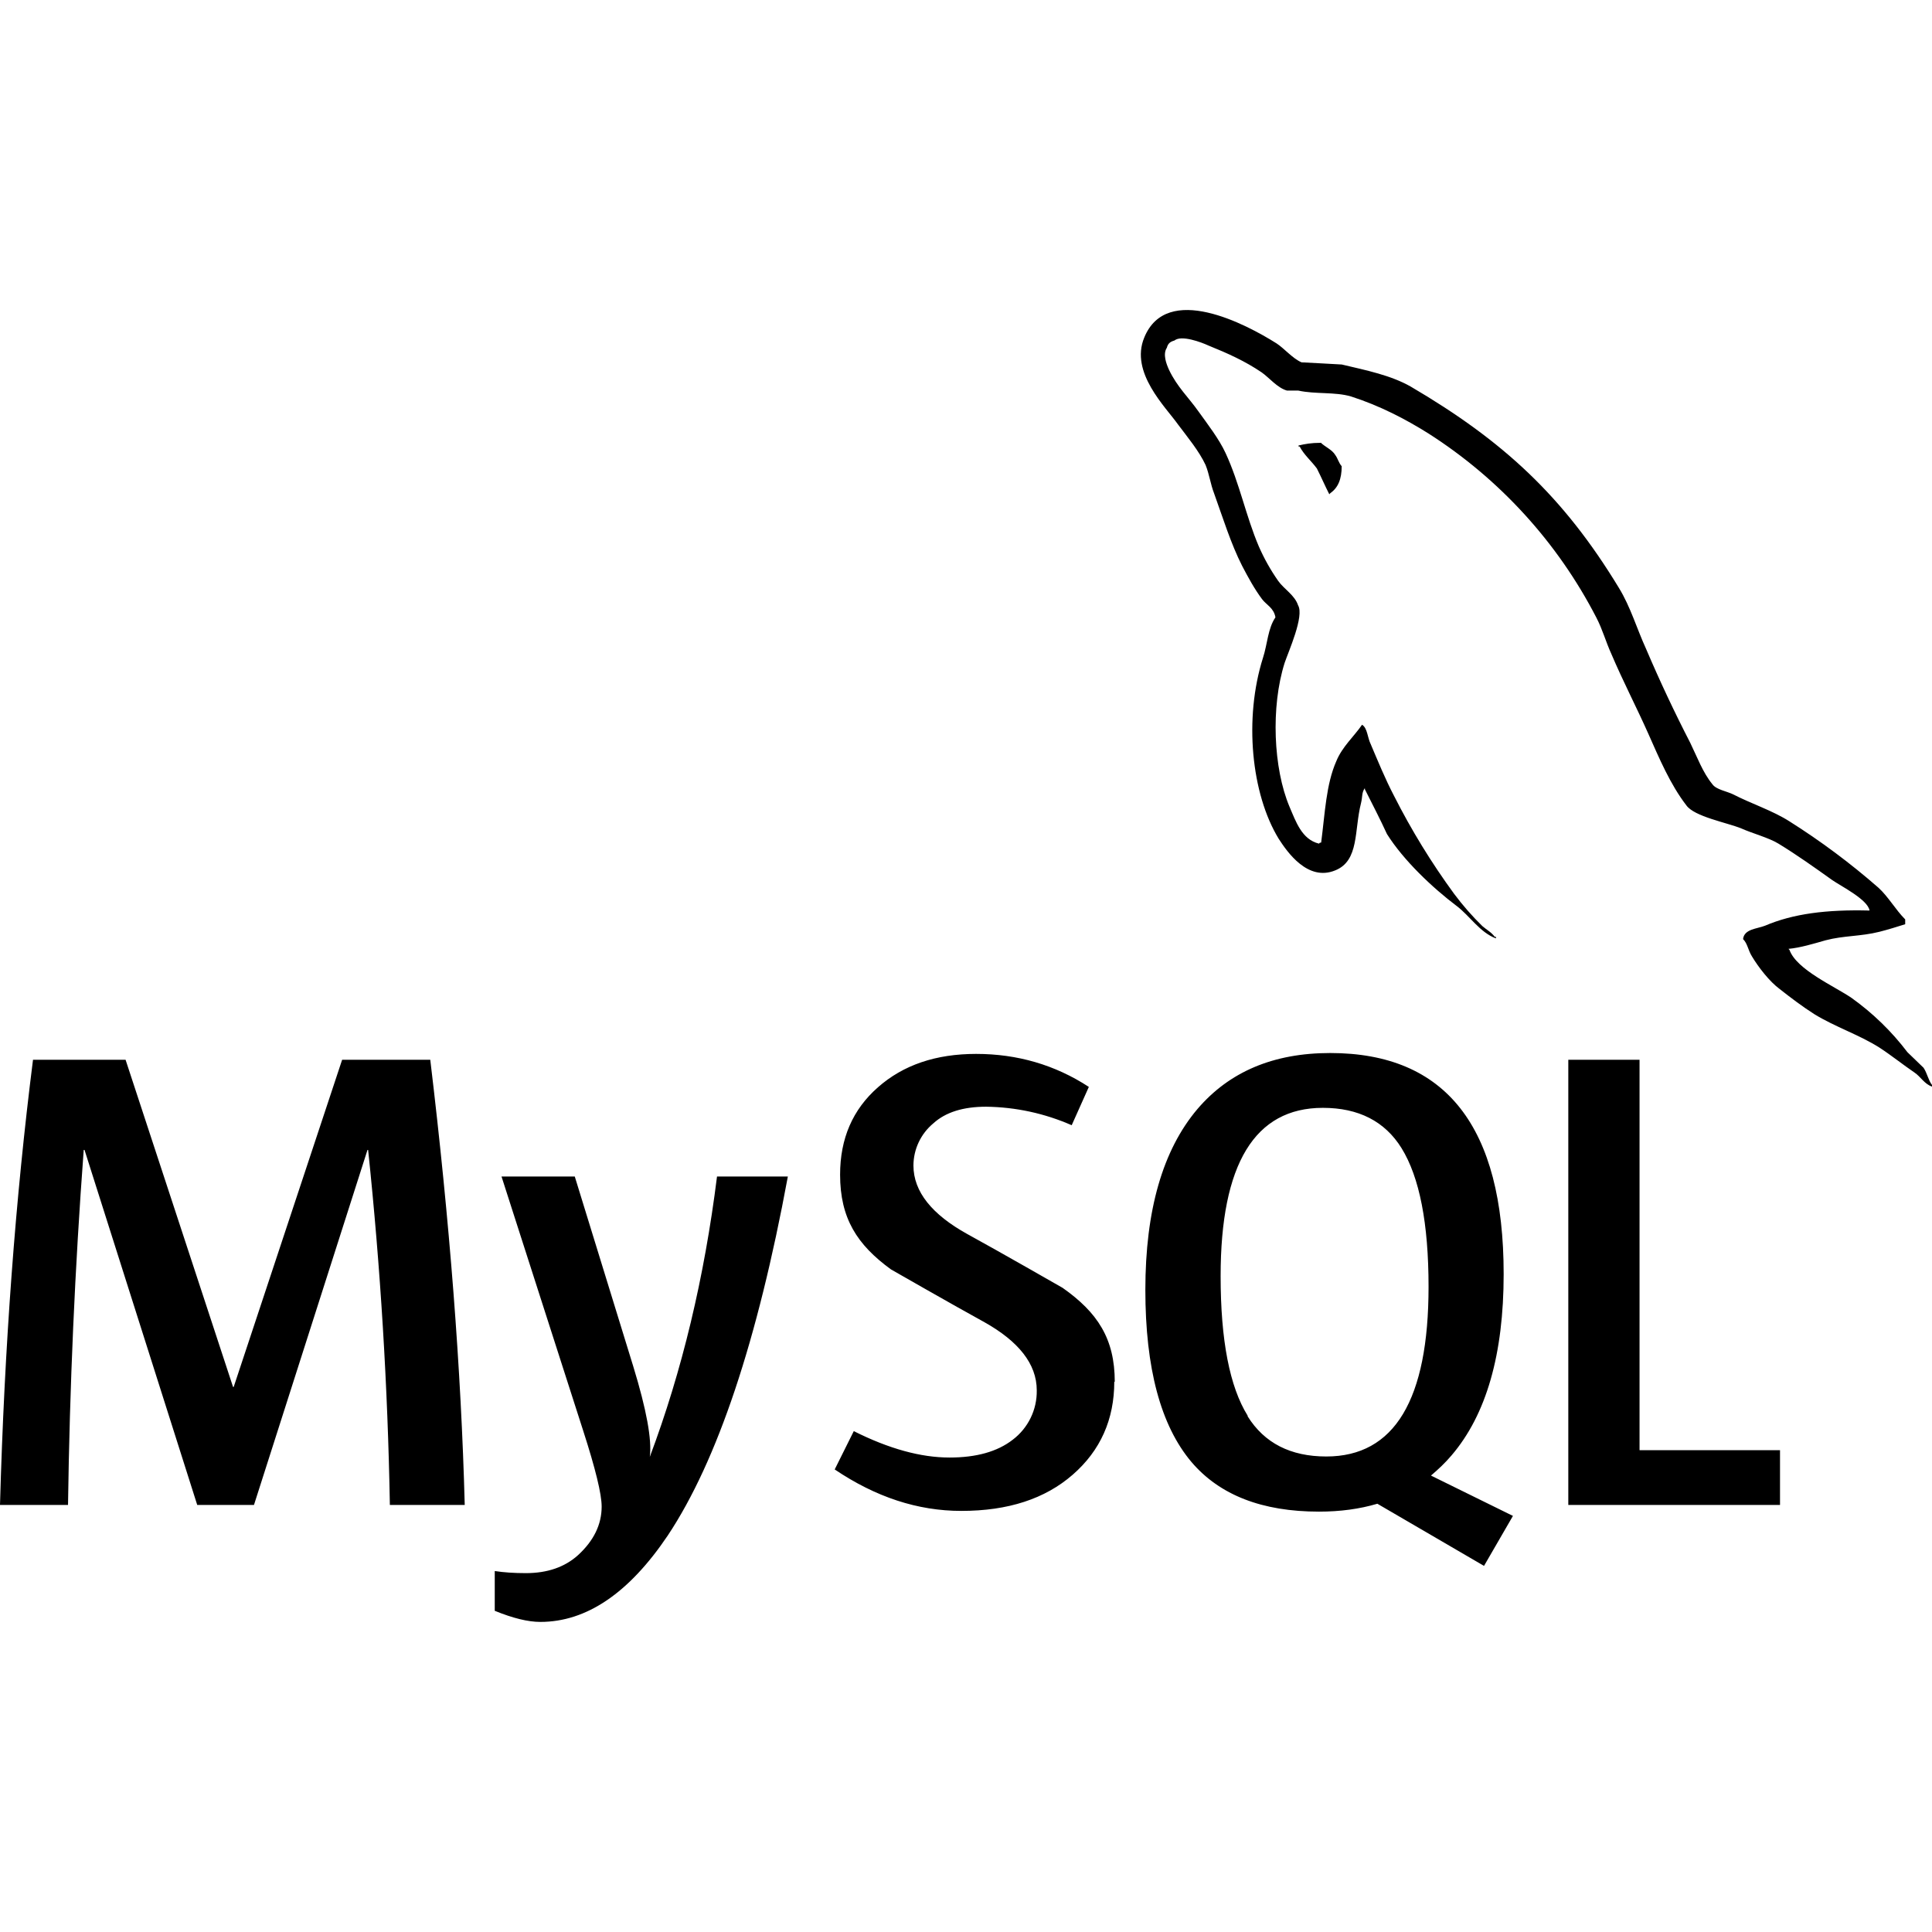
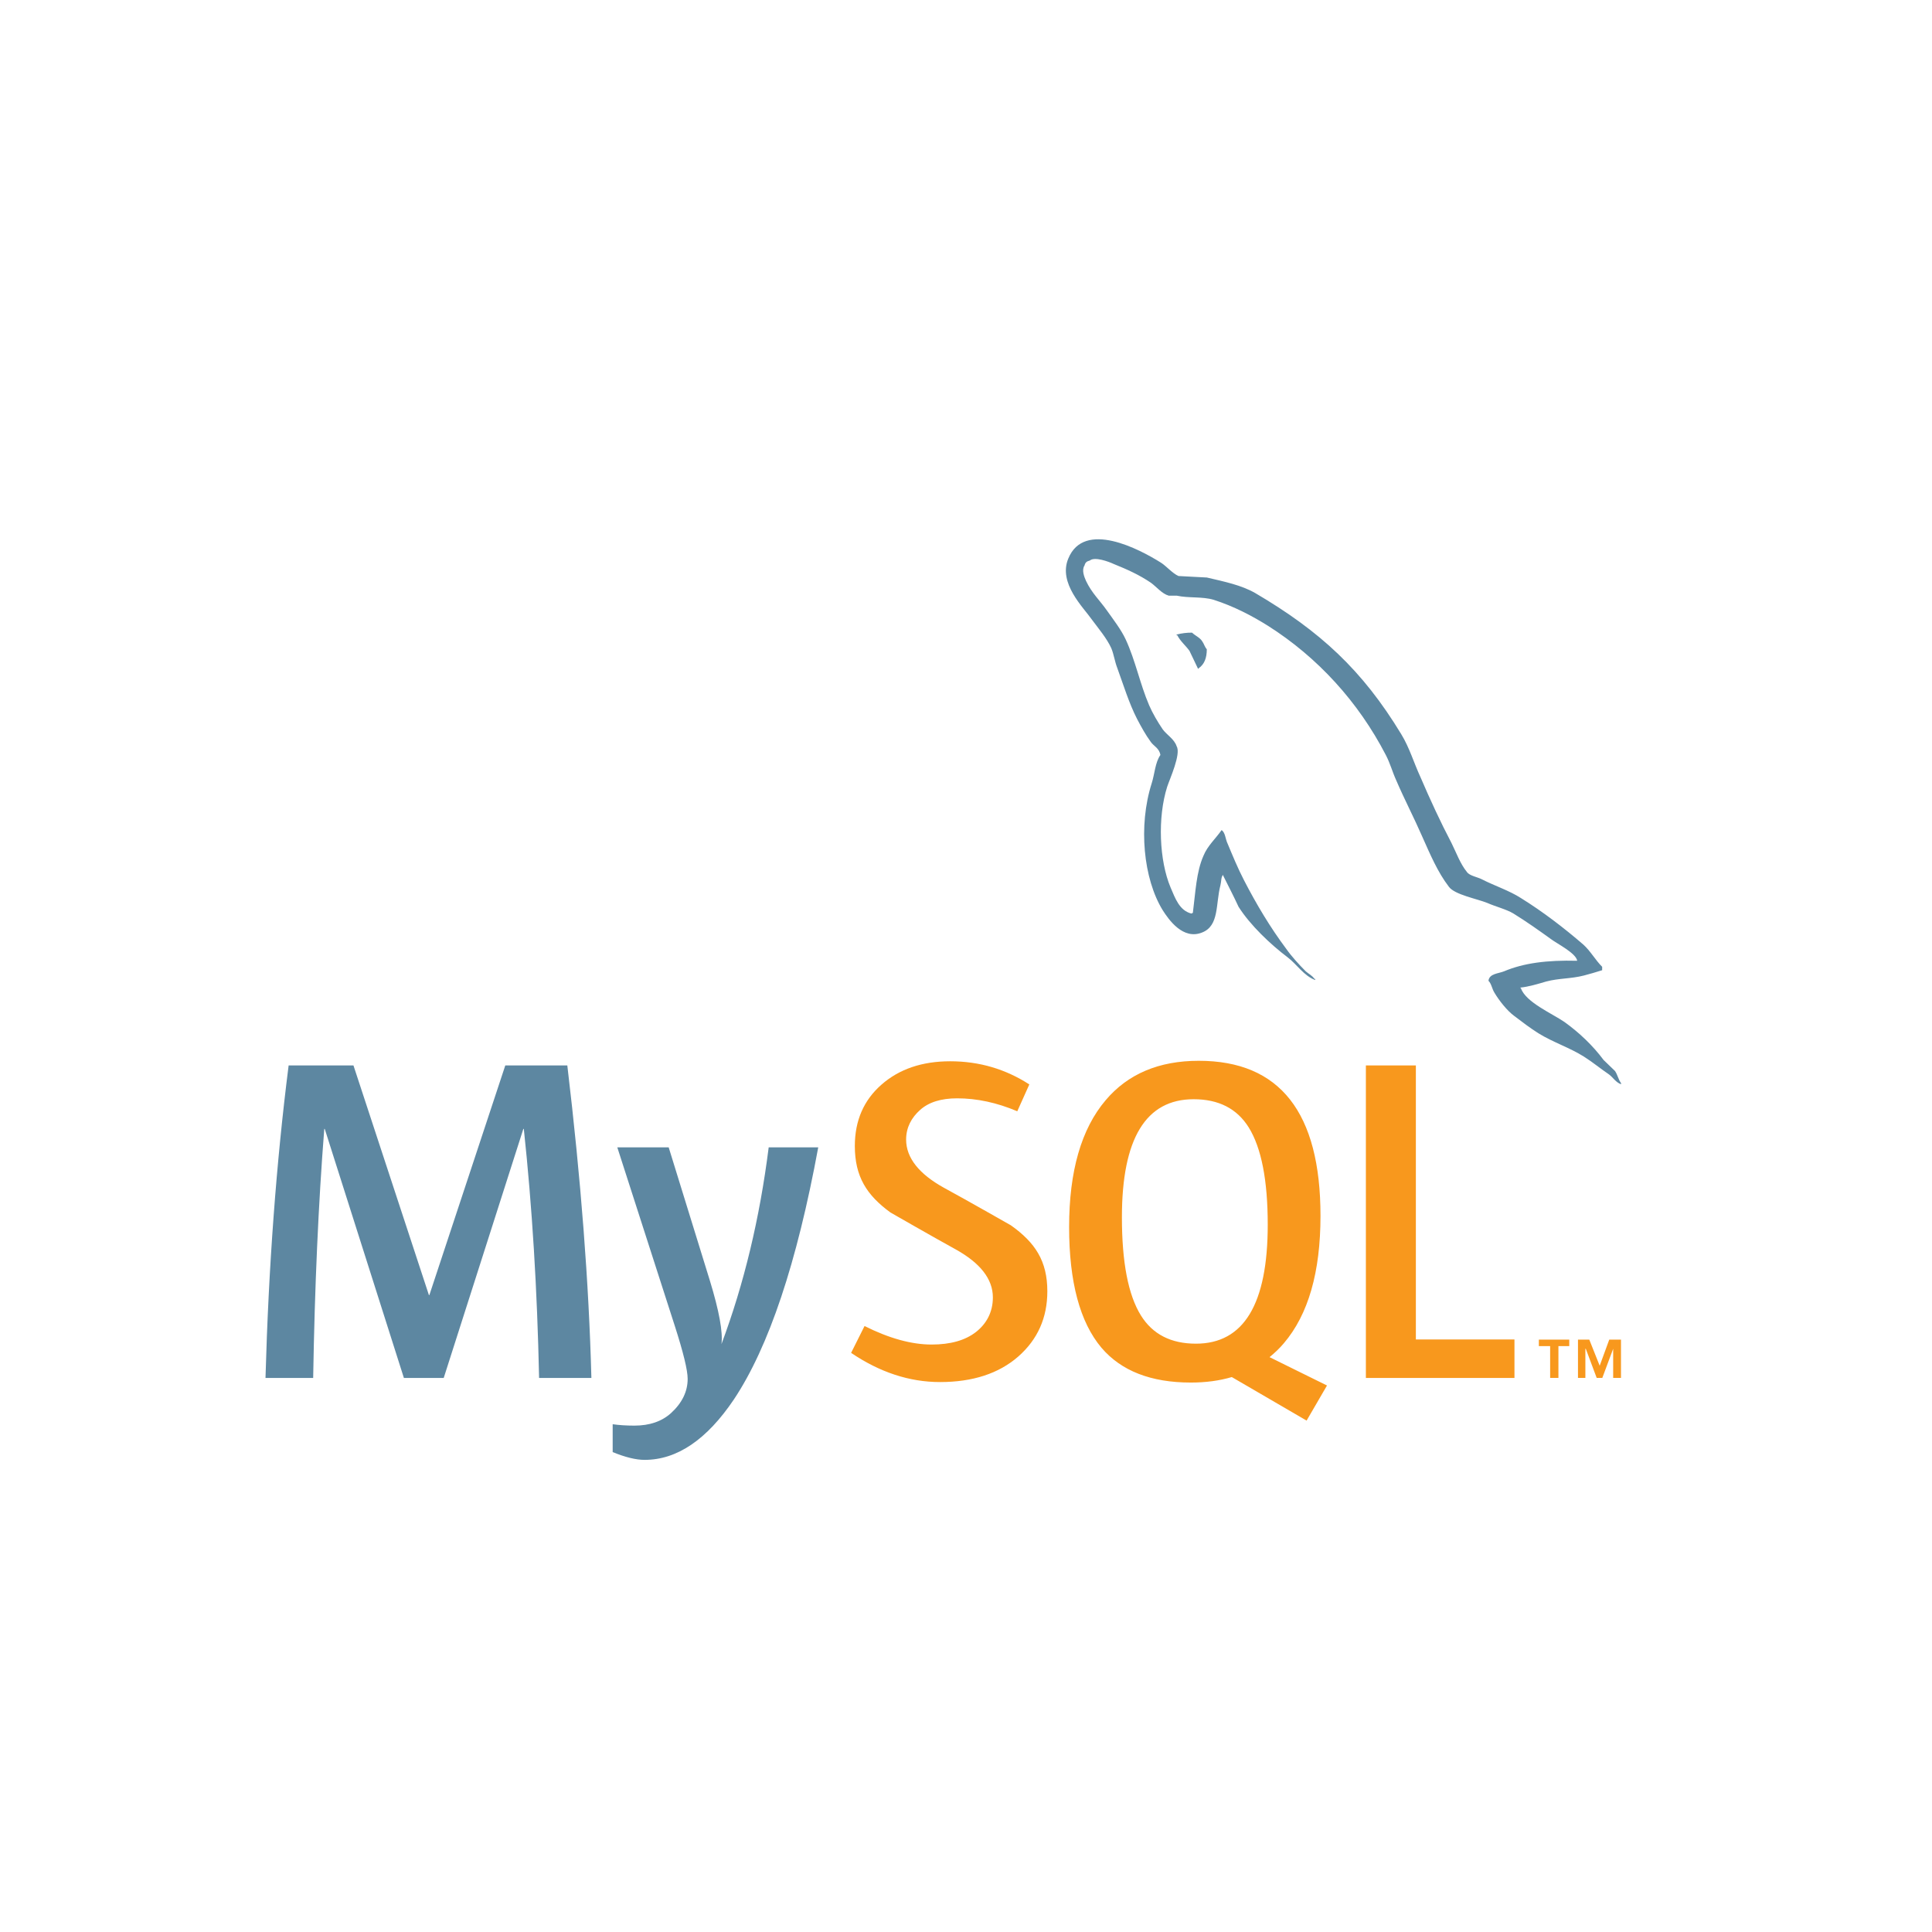
- <svg xmlns="http://www.w3.org/2000/svg" role="img" viewBox="0 0 24 24">
-   <path d="M16.405 5.501c-.115 0-.193.014-.274.033v.013h.014c.054.104.146.18.214.273.054.107.1.214.154.32l.014-.015c.094-.066.14-.172.14-.333-.04-.047-.046-.094-.08-.14-.04-.067-.126-.1-.18-.153zM5.77 18.695h-.927a50.854 50.854 0 00-.27-4.41h-.008l-1.41 4.41H2.45l-1.4-4.41h-.01a72.892 72.892 0 00-.195 4.41H0c.055-1.966.192-3.81.41-5.53h1.15l1.335 4.064h.008l1.347-4.064h1.095c.242 2.015.384 3.86.428 5.53zm4.017-4.08c-.378 2.045-.876 3.533-1.492 4.46-.482.716-1.01 1.073-1.583 1.073-.153 0-.34-.046-.566-.138v-.494c.11.017.24.026.386.026.268 0 .483-.075.647-.222.197-.18.295-.382.295-.605 0-.155-.077-.47-.23-.944L6.23 14.615h.91l.727 2.36c.164.536.233.91.205 1.123.4-1.064.678-2.227.835-3.483zm12.325 4.08h-2.63v-5.53h.885v4.85h1.745zm-3.32.135l-1.016-.5c.09-.076.177-.158.255-.25.433-.506.648-1.258.648-2.253 0-1.83-.718-2.746-2.155-2.746-.704 0-1.254.232-1.65.697-.43.508-.646 1.256-.646 2.245 0 .972.19 1.686.574 2.14.35.41.877.615 1.583.615.264 0 .506-.033.725-.098l1.325.772.36-.622zM15.5 17.588c-.225-.36-.337-.94-.337-1.736 0-1.393.424-2.09 1.27-2.09.443 0 .77.167.977.5.224.362.336.936.336 1.723 0 1.404-.424 2.108-1.27 2.108-.445 0-.77-.167-.978-.5zm-1.658-.425c0 .47-.172.856-.516 1.156-.344.3-.803.45-1.384.45-.543 0-1.064-.172-1.573-.515l.237-.476c.438.22.833.328 1.19.328.332 0 .593-.073.783-.22a.754.754 0 00.3-.615c0-.33-.23-.61-.648-.845-.388-.213-1.163-.657-1.163-.657-.422-.307-.632-.636-.632-1.177 0-.45.157-.81.47-1.085.315-.278.72-.415 1.22-.415.512 0 .98.136 1.4.41l-.213.476a2.726 2.726 0 00-1.064-.23c-.283 0-.502.068-.654.206a.685.685 0 00-.248.524c0 .328.234.61.666.85.393.215 1.187.67 1.187.67.433.305.648.63.648 1.168zm9.382-5.852c-.535-.014-.95.04-1.297.188-.1.04-.26.04-.274.167.055.053.063.14.11.214.08.134.218.313.346.407.14.11.28.216.427.31.26.16.555.255.81.416.145.094.293.213.44.313.073.05.12.14.214.172v-.02c-.046-.06-.06-.147-.105-.214-.067-.067-.134-.127-.2-.193a3.223 3.223 0 00-.695-.675c-.214-.146-.682-.35-.77-.595l-.013-.014c.146-.013.32-.066.46-.106.227-.06.435-.047.67-.106.106-.027.213-.06.32-.094v-.06c-.12-.12-.21-.283-.334-.395a8.867 8.867 0 00-1.104-.823c-.21-.134-.476-.22-.697-.334-.08-.04-.214-.06-.26-.127-.12-.146-.19-.34-.275-.514a17.69 17.69 0 01-.547-1.163c-.12-.262-.193-.523-.34-.763-.69-1.137-1.437-1.826-2.586-2.5-.247-.14-.543-.2-.856-.274-.167-.008-.334-.02-.5-.027-.11-.047-.216-.174-.31-.235-.38-.24-1.364-.76-1.644-.072-.18.434.267.862.422 1.082.115.153.26.328.34.5.047.116.06.235.107.356.106.294.207.622.347.897.073.14.153.287.247.413.054.073.146.107.167.227-.094.136-.1.334-.154.5-.24.757-.146 1.693.194 2.25.107.166.362.534.703.393.3-.12.234-.5.32-.835.02-.08.007-.133.048-.187v.015c.094.188.188.367.274.555.206.328.566.668.867.895.16.12.287.328.487.402v-.02h-.015c-.043-.058-.1-.086-.154-.133a3.445 3.445 0 01-.35-.4 8.76 8.76 0 01-.747-1.218c-.11-.21-.202-.436-.29-.643-.04-.08-.04-.2-.107-.24-.1.146-.247.273-.32.453-.127.288-.14.642-.188 1.01-.027.007-.014 0-.027.014-.214-.052-.287-.274-.367-.46-.2-.475-.233-1.238-.06-1.785.047-.14.247-.582.167-.716-.042-.127-.174-.2-.247-.303a2.478 2.478 0 01-.24-.427c-.16-.374-.24-.788-.414-1.162-.08-.173-.22-.354-.334-.513-.127-.18-.267-.307-.368-.52-.033-.073-.08-.194-.027-.274.014-.054.042-.075.094-.09.088-.072.335.022.422.062.247.1.455.194.662.334.094.066.195.193.315.226h.14c.214.047.455.014.655.073.355.114.675.28.962.46a5.953 5.953 0 012.085 2.286c.08.154.115.295.188.455.14.33.313.663.455.982.14.315.275.636.476.897.1.14.502.213.682.286.133.06.34.115.46.188.23.14.454.3.67.454.11.076.443.243.463.378z" />
+ <svg xmlns="http://www.w3.org/2000/svg" width="800px" height="800px" viewBox="-18.458 -22.75 191.151 191.151">
+   <path d="M-18.458 6.58h191.151v132.49H-18.458V6.58z" fill="none" />
+   <path d="M40.054 113.583h-5.175c-.183-8.735-.687-16.947-1.511-24.642h-.046l-7.879 24.642h-3.94l-7.832-24.642h-.045c-.581 7.388-.947 15.602-1.099 24.642H7.81c.304-10.993 1.068-21.299 2.289-30.919h6.414l7.465 22.719h.046l7.511-22.719h6.137c1.344 11.268 2.138 21.575 2.382 30.919M62.497 90.771c-2.107 11.434-4.887 19.742-8.337 24.928-2.688 3.992-5.633 5.99-8.84 5.99-.855 0-1.91-.258-3.16-.77v-2.757c.611.088 1.328.138 2.152.138 1.498 0 2.702-.412 3.62-1.238 1.098-1.006 1.647-2.137 1.647-3.388 0-.858-.428-2.612-1.282-5.268L42.618 90.77h5.084l4.076 13.19c.916 2.995 1.298 5.086 1.145 6.277 2.229-5.953 3.786-12.444 4.673-19.468h4.901v.002z" fill="#5d87a1" />
+   <path d="M131.382 113.583h-14.7V82.664h4.945v27.113h9.755v3.806zM112.834 114.33l-5.684-2.805c.504-.414.986-.862 1.42-1.381 2.416-2.838 3.621-7.035 3.621-12.594 0-10.229-4.014-15.346-12.045-15.346-3.938 0-7.01 1.298-9.207 3.895-2.414 2.84-3.619 7.022-3.619 12.551 0 5.435 1.068 9.422 3.205 11.951 1.955 2.291 4.902 3.438 8.843 3.438 1.47 0 2.819-.18 4.048-.543l7.4 4.308 2.018-3.474zm-18.413-6.934c-1.252-2.014-1.878-5.248-1.878-9.707 0-7.785 2.365-11.682 7.1-11.682 2.475 0 4.289.932 5.449 2.792 1.25 2.017 1.879 5.222 1.879 9.619 0 7.849-2.367 11.774-7.099 11.774-2.476.001-4.29-.928-5.451-2.796M85.165 105.013c0 2.622-.962 4.773-2.884 6.458-1.924 1.678-4.504 2.519-7.737 2.519-3.024 0-5.956-.966-8.794-2.888l1.329-2.655c2.442 1.223 4.653 1.831 6.638 1.831 1.863 0 3.319-.413 4.375-1.232 1.055-.822 1.684-1.975 1.684-3.433 0-1.837-1.281-3.407-3.631-4.722-2.167-1.19-6.501-3.678-6.501-3.678-2.349-1.712-3.525-3.55-3.525-6.578 0-2.506.877-4.529 2.632-6.068 1.757-1.545 4.024-2.315 6.803-2.315 2.87 0 5.479.769 7.829 2.291l-1.192 2.656c-2.01-.854-3.994-1.281-5.951-1.281-1.585 0-2.809.381-3.66 1.146-.858.762-1.387 1.737-1.387 2.933 0 1.828 1.308 3.418 3.722 4.759 2.196 1.192 6.638 3.723 6.638 3.723 2.409 1.709 3.612 3.53 3.612 6.534" fill="#f8981d" />
+   <path d="M137.59 72.308c-2.99-.076-5.305.225-7.248 1.047-.561.224-1.453.224-1.531.933.303.3.338.784.601 1.198.448.747 1.229 1.752 1.942 2.276.783.6 1.569 1.194 2.393 1.717 1.453.899 3.1 1.422 4.516 2.318.825.521 1.645 1.195 2.471 1.756.406.299.666.784 1.193.971v-.114c-.264-.336-.339-.822-.598-1.196l-1.122-1.082c-1.084-1.456-2.431-2.727-3.884-3.771-1.196-.824-3.812-1.944-4.297-3.322l-.076-.076c.822-.077 1.797-.375 2.578-.604 1.271-.335 2.43-.259 3.734-.594.6-.15 1.195-.338 1.797-.523v-.337c-.676-.673-1.158-1.567-1.869-2.203-1.902-1.643-3.998-3.25-6.164-4.595-1.16-.749-2.652-1.231-3.887-1.868-.445-.225-1.195-.336-1.457-.71-.67-.822-1.047-1.904-1.533-2.877-1.08-2.053-2.129-4.331-3.061-6.502-.674-1.456-1.084-2.91-1.906-4.257-3.85-6.35-8.031-10.196-14.457-13.971-1.381-.786-3.024-1.121-4.779-1.533l-2.803-.148c-.598-.262-1.197-.973-1.719-1.309-2.132-1.344-7.621-4.257-9.189-.411-1.01 2.431 1.494 4.821 2.354 6.054.635.856 1.458 1.83 1.902 2.802.263.635.337 1.309.6 1.98.598 1.644 1.157 3.473 1.943 5.007.41.782.857 1.604 1.381 2.312.3.414.822.597.936 1.272-.521.744-.562 1.867-.861 2.801-1.344 4.221-.819 9.45 1.086 12.552.596.934 2.018 2.99 3.92 2.202 1.684-.672 1.311-2.801 1.795-4.668.111-.451.038-.747.262-1.043v.073c.521 1.045 1.047 2.052 1.53 3.1 1.159 1.829 3.177 3.735 4.858 5.002.895.676 1.604 1.832 2.725 2.245V74.1h-.074c-.227-.335-.559-.485-.857-.745-.674-.673-1.42-1.495-1.943-2.241-1.566-2.093-2.952-4.41-4.182-6.801-.602-1.16-1.121-2.428-1.606-3.586-.226-.447-.226-1.121-.601-1.346-.562.821-1.381 1.532-1.791 2.538-.711 1.609-.785 3.588-1.049 5.646l-.147.072c-1.19-.299-1.604-1.53-2.056-2.575-1.119-2.654-1.307-6.914-.336-9.976.26-.783 1.385-3.249.936-3.995-.225-.715-.973-1.122-1.383-1.685-.482-.708-1.01-1.604-1.346-2.39-.896-2.091-1.347-4.408-2.312-6.498-.451-.974-1.234-1.982-1.868-2.879-.712-1.008-1.495-1.718-2.058-2.913-.186-.411-.447-1.083-.148-1.53.073-.3.225-.412.523-.487.484-.409 1.867.111 2.352.336 1.385.56 2.543 1.083 3.699 1.867.523.375 1.084 1.085 1.755 1.272h.786c1.193.26 2.538.072 3.661.41 1.979.636 3.772 1.569 5.38 2.576 4.893 3.103 8.928 7.512 11.652 12.778.447.858.637 1.644 1.045 2.539.787 1.832 1.76 3.7 2.541 5.493.785 1.755 1.533 3.547 2.654 5.005.559.784 2.805 1.195 3.812 1.606.745.335 1.905.633 2.577 1.044 1.271.783 2.537 1.682 3.732 2.543.595.448 2.465 1.382 2.576 2.13M99.484 39.844a5.82 5.82 0 0 0-1.529.188v.075h.072c.301.597.824 1.011 1.197 1.532.301.599.562 1.193.857 1.791l.072-.074c.527-.373.789-.971.789-1.868-.227-.264-.262-.522-.451-.784-.22-.374-.705-.56-1.007-.86" fill="#5d87a1" />
+   <path d="M141.148 113.578h.774v-3.788h-1.161l-.947 2.585-1.029-2.585h-1.118v3.788h.731v-2.882h.041l1.078 2.882h.557l1.074-2.882v2.882zm-6.235 0h.819v-3.146h1.072v-.643h-3.008v.643h1.115l.002 3.146z" fill="#f8981d" />
</svg>
